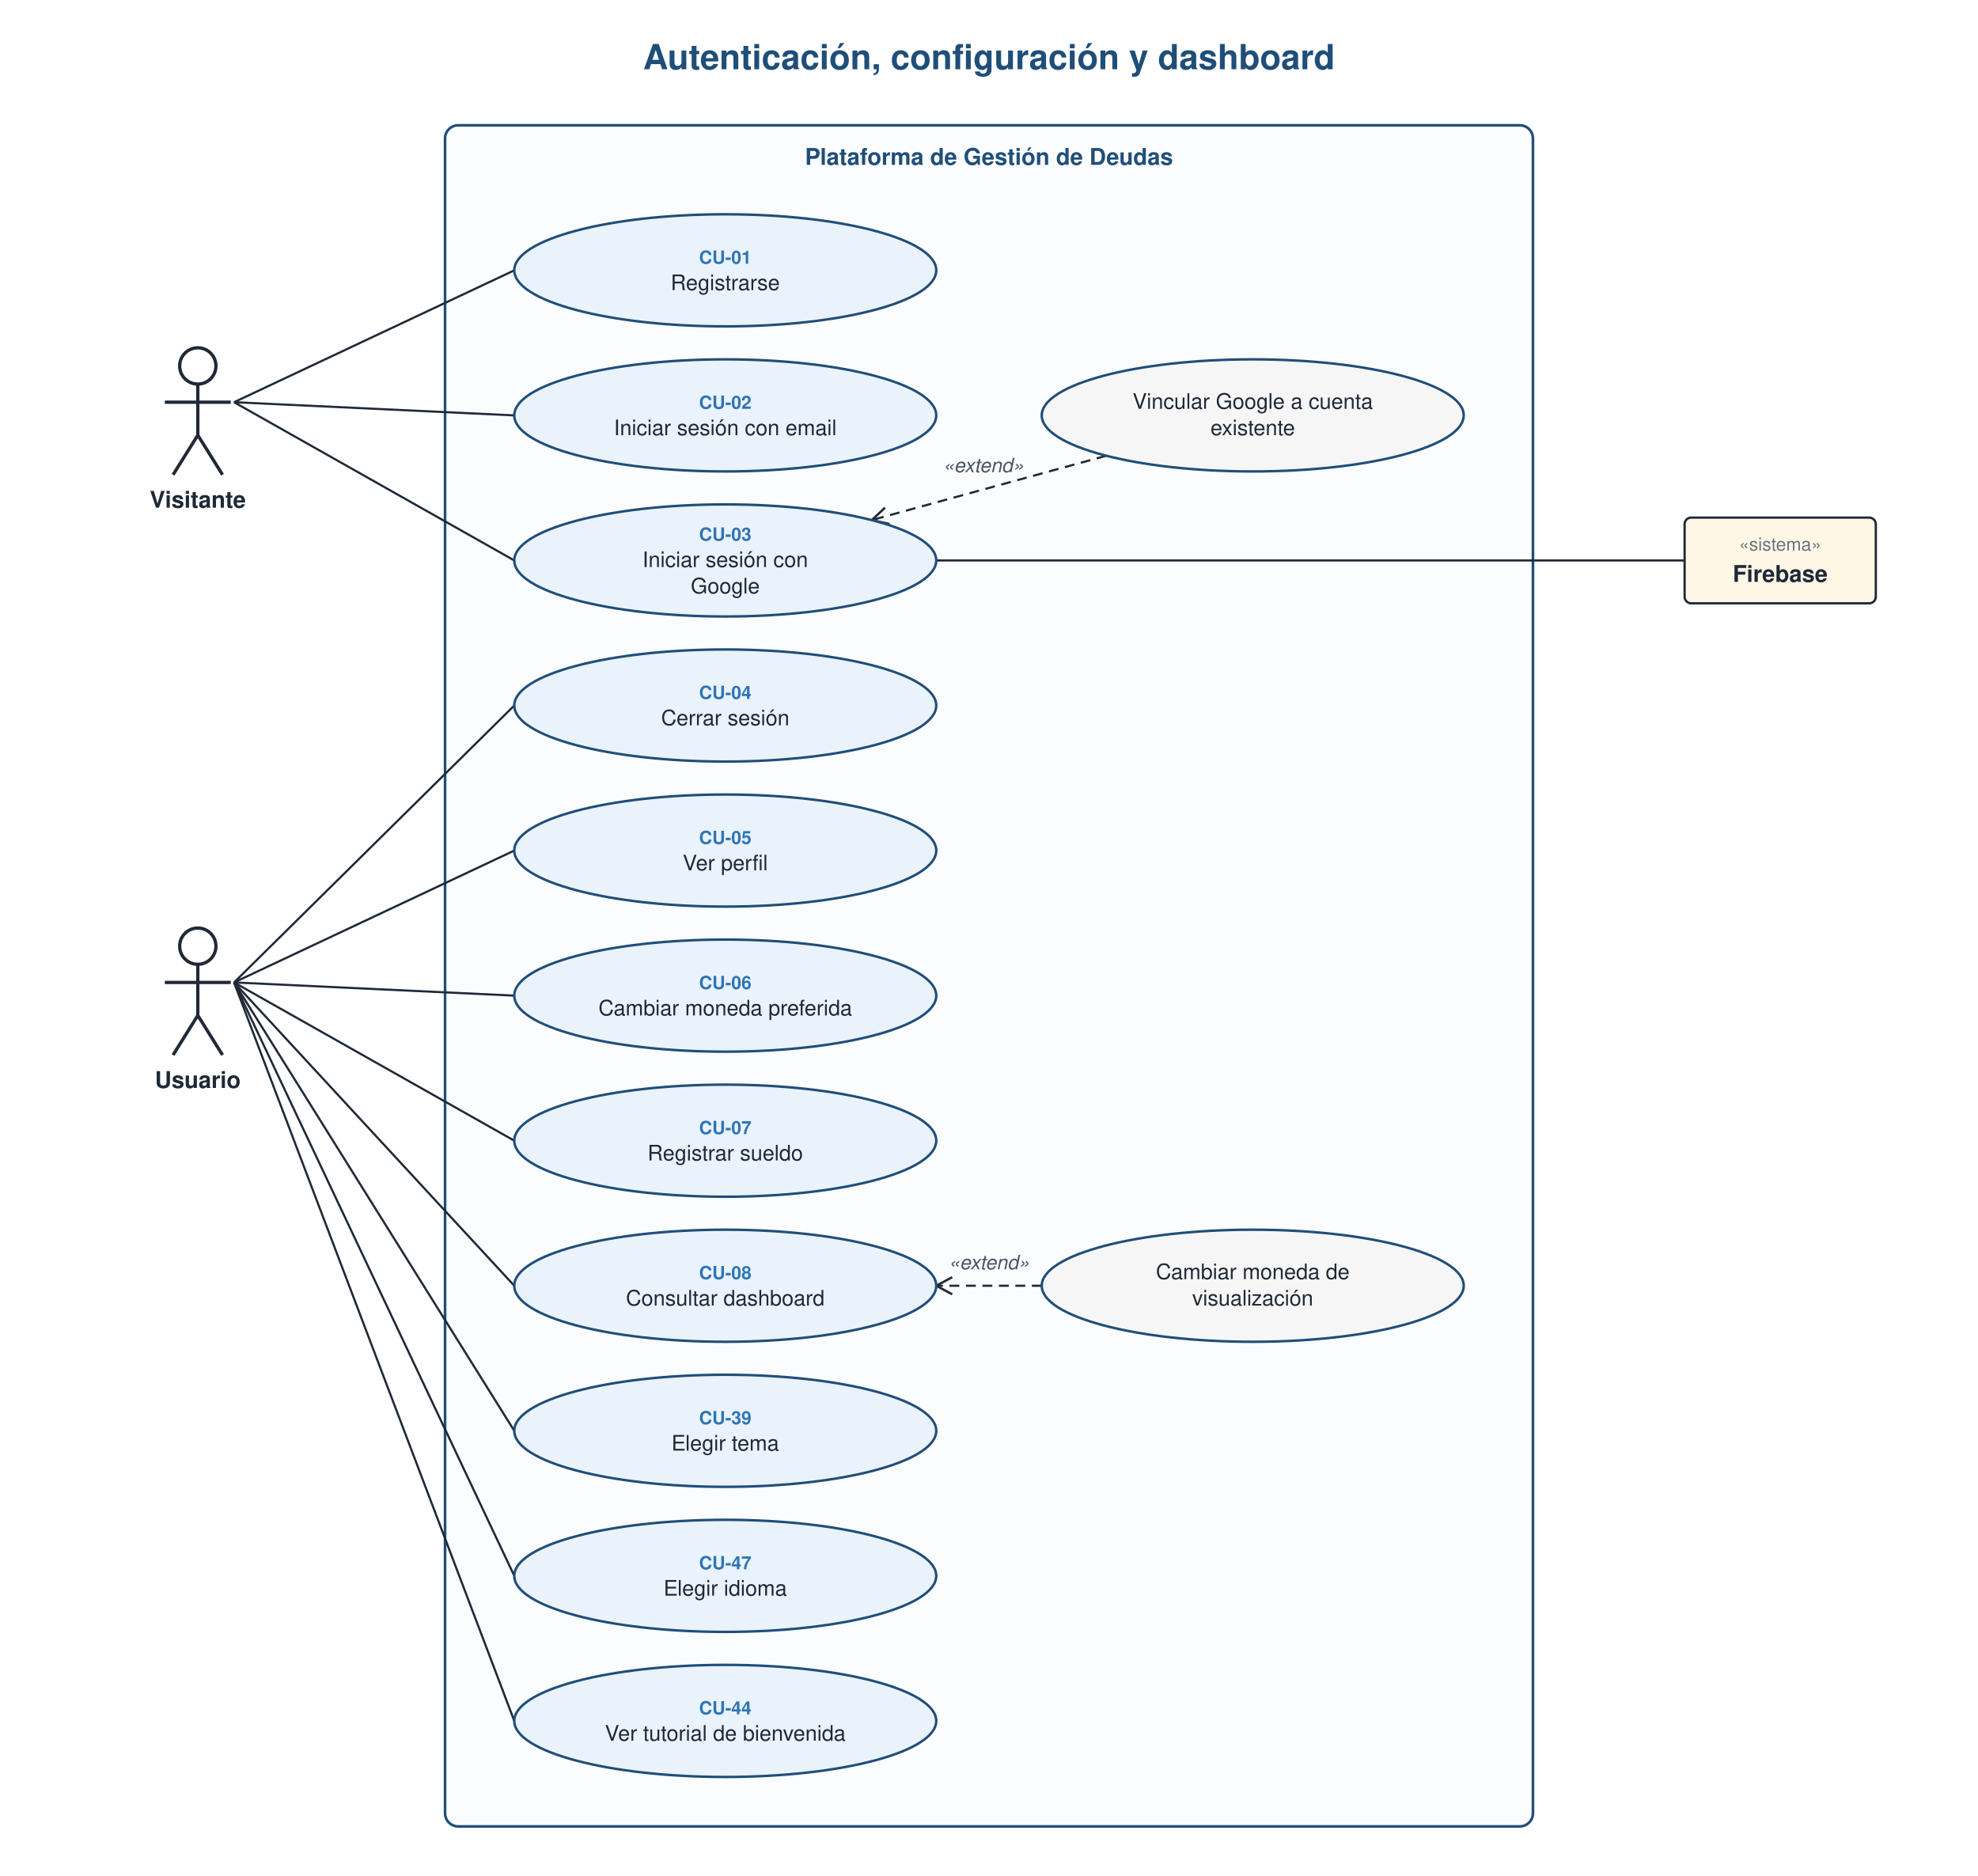
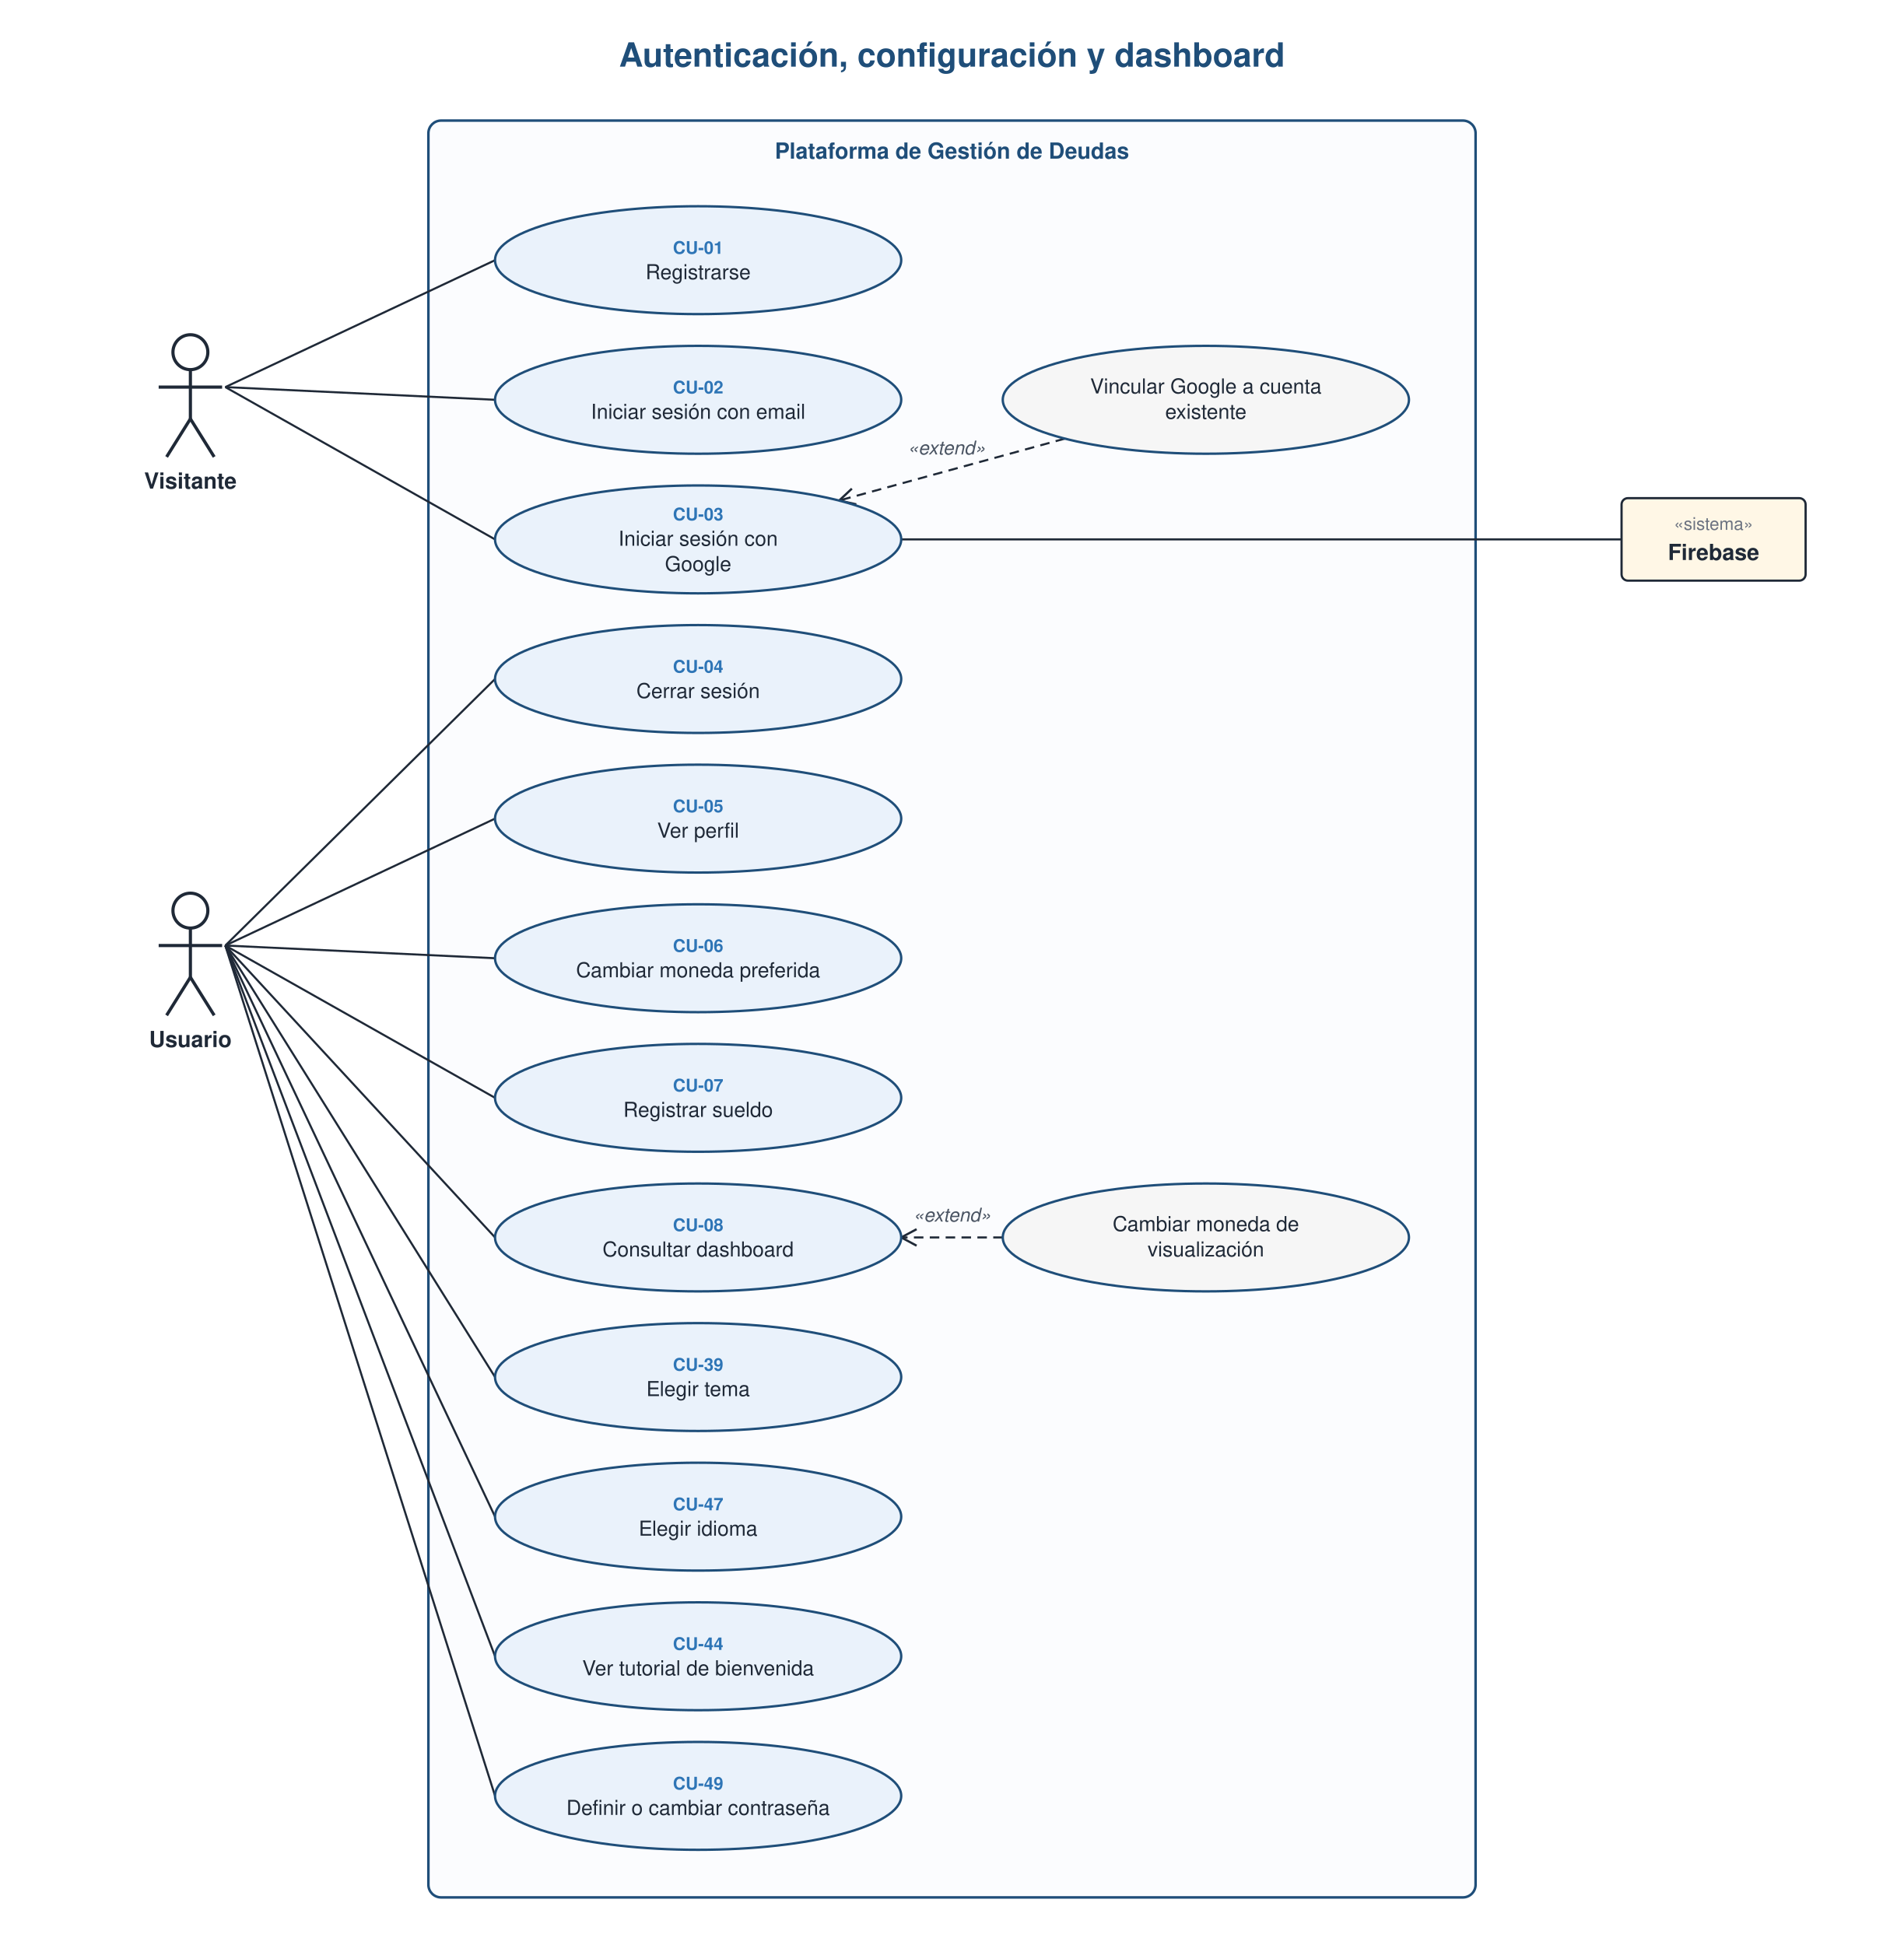
- <svg xmlns="http://www.w3.org/2000/svg" width="1200" height="1138" viewBox="0 0 1200 1138" font-family="Helvetica">
-   <rect width="1200" height="1138" fill="white" />
+ <svg xmlns="http://www.w3.org/2000/svg" width="1200" height="1226" viewBox="0 0 1200 1226" font-family="Helvetica">
+   <rect width="1200" height="1226" fill="white" />
  <text x="600.0" y="42" font-size="21" font-weight="bold" text-anchor="middle" fill="#1F4E79">Autenticación, configuración y dashboard</text>
-   <rect x="270" y="76" width="660" height="1032" rx="8" fill="#FBFCFE" stroke="#1F4E79" stroke-width="1.6" />
+   <rect x="270" y="76" width="660" height="1120" rx="8" fill="#FBFCFE" stroke="#1F4E79" stroke-width="1.6" />
  <text x="600.0" y="100" font-size="14" font-weight="bold" text-anchor="middle" fill="#1F4E79">Plataforma de Gestión de Deudas</text>
  <line x1="142.0" y1="244.0" x2="312.0" y2="164.0" stroke="#1F2937" stroke-width="1.3" />
  <line x1="142.0" y1="244.0" x2="312.0" y2="252.0" stroke="#1F2937" stroke-width="1.3" />
  <line x1="142.0" y1="244.0" x2="312.0" y2="340.0" stroke="#1F2937" stroke-width="1.3" />
  <line x1="1022.0" y1="340.0" x2="568.0" y2="340.0" stroke="#1F2937" stroke-width="1.3" />
  <line x1="142.0" y1="596.0" x2="312.0" y2="428.0" stroke="#1F2937" stroke-width="1.3" />
  <line x1="142.0" y1="596.0" x2="312.0" y2="516.0" stroke="#1F2937" stroke-width="1.3" />
  <line x1="142.0" y1="596.0" x2="312.0" y2="604.0" stroke="#1F2937" stroke-width="1.3" />
  <line x1="142.0" y1="596.0" x2="312.0" y2="692.0" stroke="#1F2937" stroke-width="1.3" />
  <line x1="142.0" y1="596.0" x2="312.0" y2="780.0" stroke="#1F2937" stroke-width="1.3" />
  <line x1="142.0" y1="596.0" x2="312.0" y2="868.0" stroke="#1F2937" stroke-width="1.3" />
  <line x1="142.0" y1="596.0" x2="312.0" y2="956.0" stroke="#1F2937" stroke-width="1.3" />
  <line x1="142.0" y1="596.0" x2="312.0" y2="1044.0" stroke="#1F2937" stroke-width="1.3" />
+   <line x1="142.0" y1="596.0" x2="312.0" y2="1132.0" stroke="#1F2937" stroke-width="1.3" />
  <line x1="671.1" y1="276.5" x2="528.9" y2="315.5" stroke="#1F2937" stroke-width="1.3" stroke-dasharray="6,4" />
  <polyline points="536.9,308.0 528.9,315.5 539.7,317.9" fill="none" stroke="#1F2937" stroke-width="1.4" />
  <text x="596.553" y="286.465" font-size="12" font-style="italic" text-anchor="middle" fill="#4B5563">«extend»</text>
  <line x1="632.0" y1="780.0" x2="568.0" y2="780.0" stroke="#1F2937" stroke-width="1.3" stroke-dasharray="6,4" />
  <polyline points="577.7,774.8 568.0,780.0 577.7,785.2" fill="none" stroke="#1F2937" stroke-width="1.4" />
  <text x="600.0" y="770.0" font-size="12" font-style="italic" text-anchor="middle" fill="#4B5563">«extend»</text>
  <ellipse cx="440" cy="164.0" rx="128" ry="34" fill="#EAF2FB" stroke="#1F4E79" stroke-width="1.5" />
  <text x="440" y="160.0" text-anchor="middle" font-weight="bold" fill="#2E75B6" font-size="11">CU-01</text>
  <text x="440" y="176.0" text-anchor="middle" fill="#1F2937" font-size="13">Registrarse</text>
  <ellipse cx="440" cy="252.0" rx="128" ry="34" fill="#EAF2FB" stroke="#1F4E79" stroke-width="1.5" />
  <text x="440" y="248.0" text-anchor="middle" font-weight="bold" fill="#2E75B6" font-size="11">CU-02</text>
  <text x="440" y="264.0" text-anchor="middle" fill="#1F2937" font-size="13">Iniciar sesión con email</text>
  <ellipse cx="440" cy="340.0" rx="128" ry="34" fill="#EAF2FB" stroke="#1F4E79" stroke-width="1.5" />
  <text x="440" y="328.0" text-anchor="middle" font-weight="bold" fill="#2E75B6" font-size="11">CU-03</text>
  <text x="440" y="344.0" text-anchor="middle" fill="#1F2937" font-size="13">Iniciar sesión con</text>
  <text x="440" y="360.0" text-anchor="middle" fill="#1F2937" font-size="13">Google</text>
  <ellipse cx="760" cy="252.0" rx="128" ry="34" fill="#F6F6F6" stroke="#1F4E79" stroke-width="1.5" />
  <text x="760" y="248.0" text-anchor="middle" fill="#1F2937" font-size="13">Vincular Google a cuenta</text>
  <text x="760" y="264.0" text-anchor="middle" fill="#1F2937" font-size="13">existente</text>
  <ellipse cx="440" cy="428.0" rx="128" ry="34" fill="#EAF2FB" stroke="#1F4E79" stroke-width="1.5" />
  <text x="440" y="424.0" text-anchor="middle" font-weight="bold" fill="#2E75B6" font-size="11">CU-04</text>
  <text x="440" y="440.0" text-anchor="middle" fill="#1F2937" font-size="13">Cerrar sesión</text>
  <ellipse cx="440" cy="516.0" rx="128" ry="34" fill="#EAF2FB" stroke="#1F4E79" stroke-width="1.5" />
  <text x="440" y="512.0" text-anchor="middle" font-weight="bold" fill="#2E75B6" font-size="11">CU-05</text>
  <text x="440" y="528.0" text-anchor="middle" fill="#1F2937" font-size="13">Ver perfil</text>
  <ellipse cx="440" cy="604.0" rx="128" ry="34" fill="#EAF2FB" stroke="#1F4E79" stroke-width="1.5" />
  <text x="440" y="600.0" text-anchor="middle" font-weight="bold" fill="#2E75B6" font-size="11">CU-06</text>
  <text x="440" y="616.0" text-anchor="middle" fill="#1F2937" font-size="13">Cambiar moneda preferida</text>
  <ellipse cx="440" cy="692.0" rx="128" ry="34" fill="#EAF2FB" stroke="#1F4E79" stroke-width="1.5" />
  <text x="440" y="688.0" text-anchor="middle" font-weight="bold" fill="#2E75B6" font-size="11">CU-07</text>
  <text x="440" y="704.0" text-anchor="middle" fill="#1F2937" font-size="13">Registrar sueldo</text>
  <ellipse cx="440" cy="780.0" rx="128" ry="34" fill="#EAF2FB" stroke="#1F4E79" stroke-width="1.5" />
  <text x="440" y="776.0" text-anchor="middle" font-weight="bold" fill="#2E75B6" font-size="11">CU-08</text>
  <text x="440" y="792.0" text-anchor="middle" fill="#1F2937" font-size="13">Consultar dashboard</text>
  <ellipse cx="440" cy="868.0" rx="128" ry="34" fill="#EAF2FB" stroke="#1F4E79" stroke-width="1.5" />
  <text x="440" y="864.0" text-anchor="middle" font-weight="bold" fill="#2E75B6" font-size="11">CU-39</text>
  <text x="440" y="880.0" text-anchor="middle" fill="#1F2937" font-size="13">Elegir tema</text>
  <ellipse cx="440" cy="956.0" rx="128" ry="34" fill="#EAF2FB" stroke="#1F4E79" stroke-width="1.5" />
  <text x="440" y="952.0" text-anchor="middle" font-weight="bold" fill="#2E75B6" font-size="11">CU-47</text>
  <text x="440" y="968.0" text-anchor="middle" fill="#1F2937" font-size="13">Elegir idioma</text>
  <ellipse cx="440" cy="1044.0" rx="128" ry="34" fill="#EAF2FB" stroke="#1F4E79" stroke-width="1.5" />
  <text x="440" y="1040.0" text-anchor="middle" font-weight="bold" fill="#2E75B6" font-size="11">CU-44</text>
  <text x="440" y="1056.0" text-anchor="middle" fill="#1F2937" font-size="13">Ver tutorial de bienvenida</text>
+   <ellipse cx="440" cy="1132.0" rx="128" ry="34" fill="#EAF2FB" stroke="#1F4E79" stroke-width="1.5" />
+   <text x="440" y="1128.0" text-anchor="middle" font-weight="bold" fill="#2E75B6" font-size="11">CU-49</text>
+   <text x="440" y="1144.0" text-anchor="middle" fill="#1F2937" font-size="13">Definir o cambiar contraseña</text>
  <ellipse cx="760" cy="780.0" rx="128" ry="34" fill="#F6F6F6" stroke="#1F4E79" stroke-width="1.5" />
  <text x="760" y="776.0" text-anchor="middle" fill="#1F2937" font-size="13">Cambiar moneda de</text>
  <text x="760" y="792.0" text-anchor="middle" fill="#1F2937" font-size="13">visualización</text>
  <circle cx="120" cy="222.0" r="11" stroke="#1F2937" stroke-width="2" fill="white" />
  <line x1="120" y1="233.0" x2="120" y2="264.0" stroke="#1F2937" stroke-width="2" fill="none" />
  <line x1="100" y1="244.0" x2="140" y2="244.0" stroke="#1F2937" stroke-width="2" fill="none" />
  <line x1="120" y1="264.0" x2="105" y2="288.0" stroke="#1F2937" stroke-width="2" fill="none" />
  <line x1="120" y1="264.0" x2="135" y2="288.0" stroke="#1F2937" stroke-width="2" fill="none" />
  <text x="120" y="308.0" font-size="14" font-weight="bold" text-anchor="middle" fill="#1F2937">Visitante</text>
  <circle cx="120" cy="574.0" r="11" stroke="#1F2937" stroke-width="2" fill="white" />
  <line x1="120" y1="585.0" x2="120" y2="616.0" stroke="#1F2937" stroke-width="2" fill="none" />
  <line x1="100" y1="596.0" x2="140" y2="596.0" stroke="#1F2937" stroke-width="2" fill="none" />
  <line x1="120" y1="616.0" x2="105" y2="640.0" stroke="#1F2937" stroke-width="2" fill="none" />
  <line x1="120" y1="616.0" x2="135" y2="640.0" stroke="#1F2937" stroke-width="2" fill="none" />
  <text x="120" y="660.0" font-size="14" font-weight="bold" text-anchor="middle" fill="#1F2937">Usuario</text>
  <rect x="1022" y="314.0" width="116" height="52" rx="4" fill="#FFF7E6" stroke="#1F2937" stroke-width="1.4" />
  <text x="1080" y="334.0" font-size="11" text-anchor="middle" fill="#6B7280">«sistema»</text>
  <text x="1080" y="353.0" font-size="14" font-weight="bold" text-anchor="middle" fill="#1F2937">Firebase</text>
</svg>
